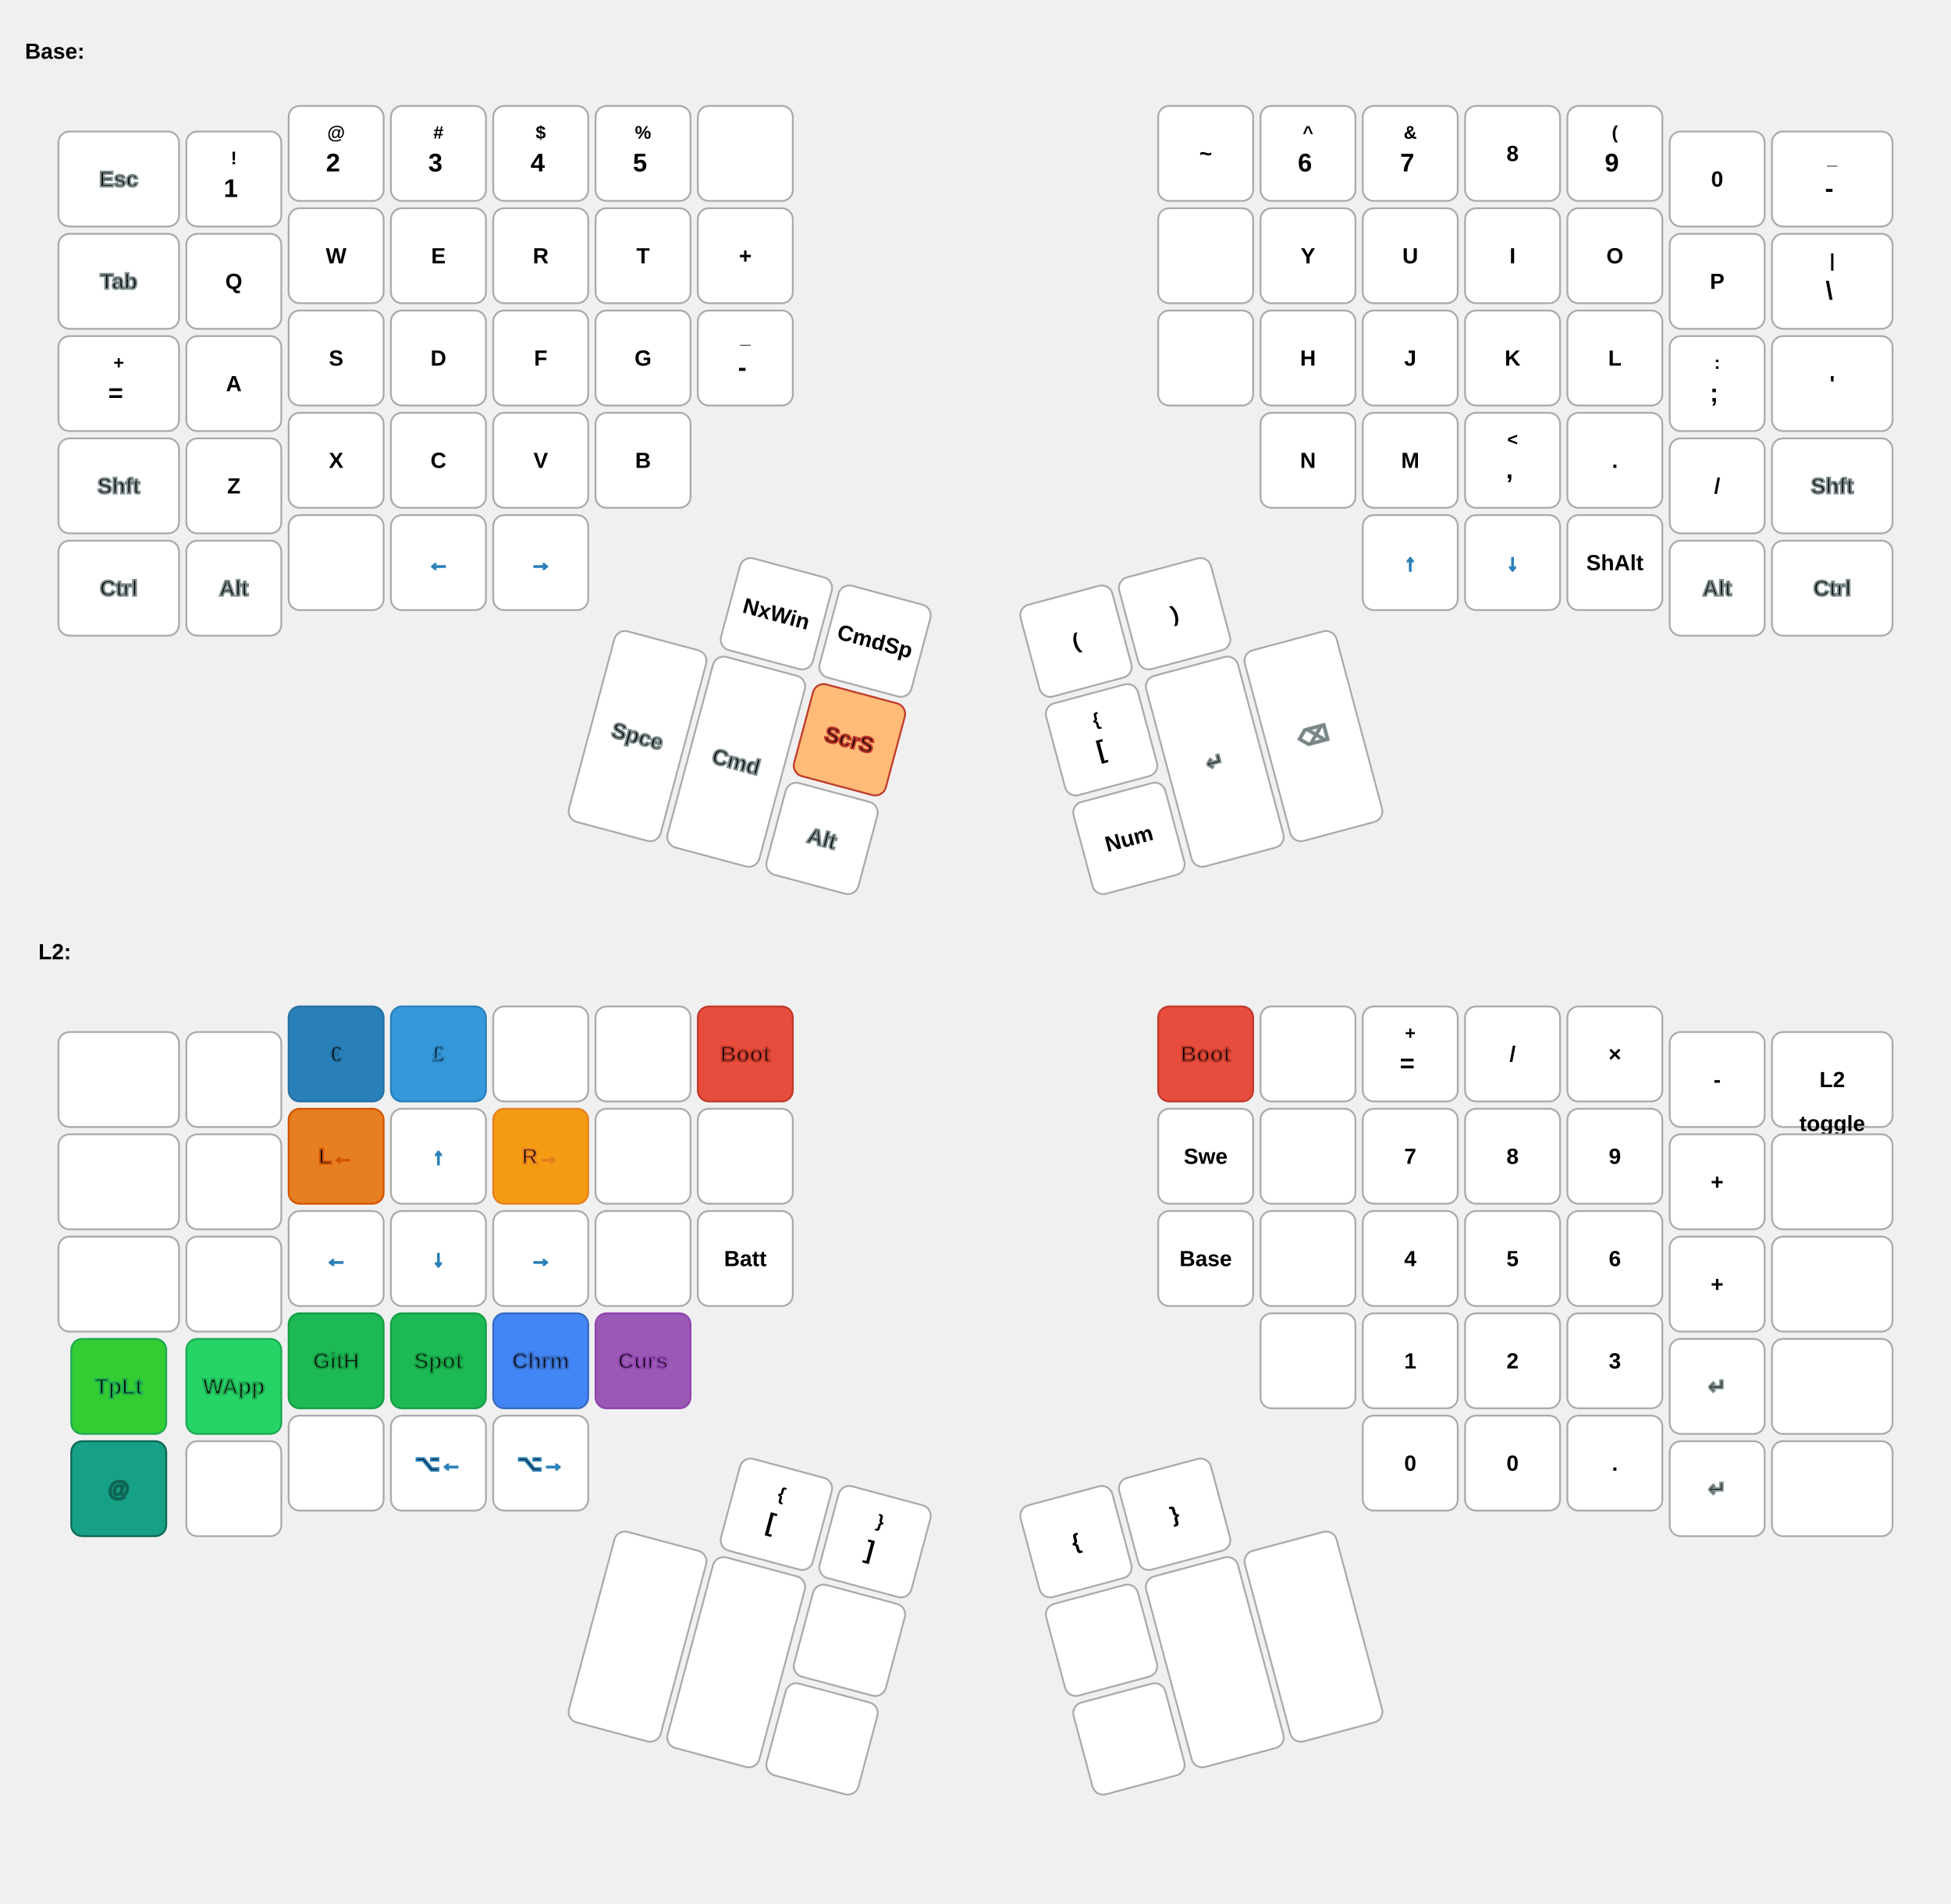
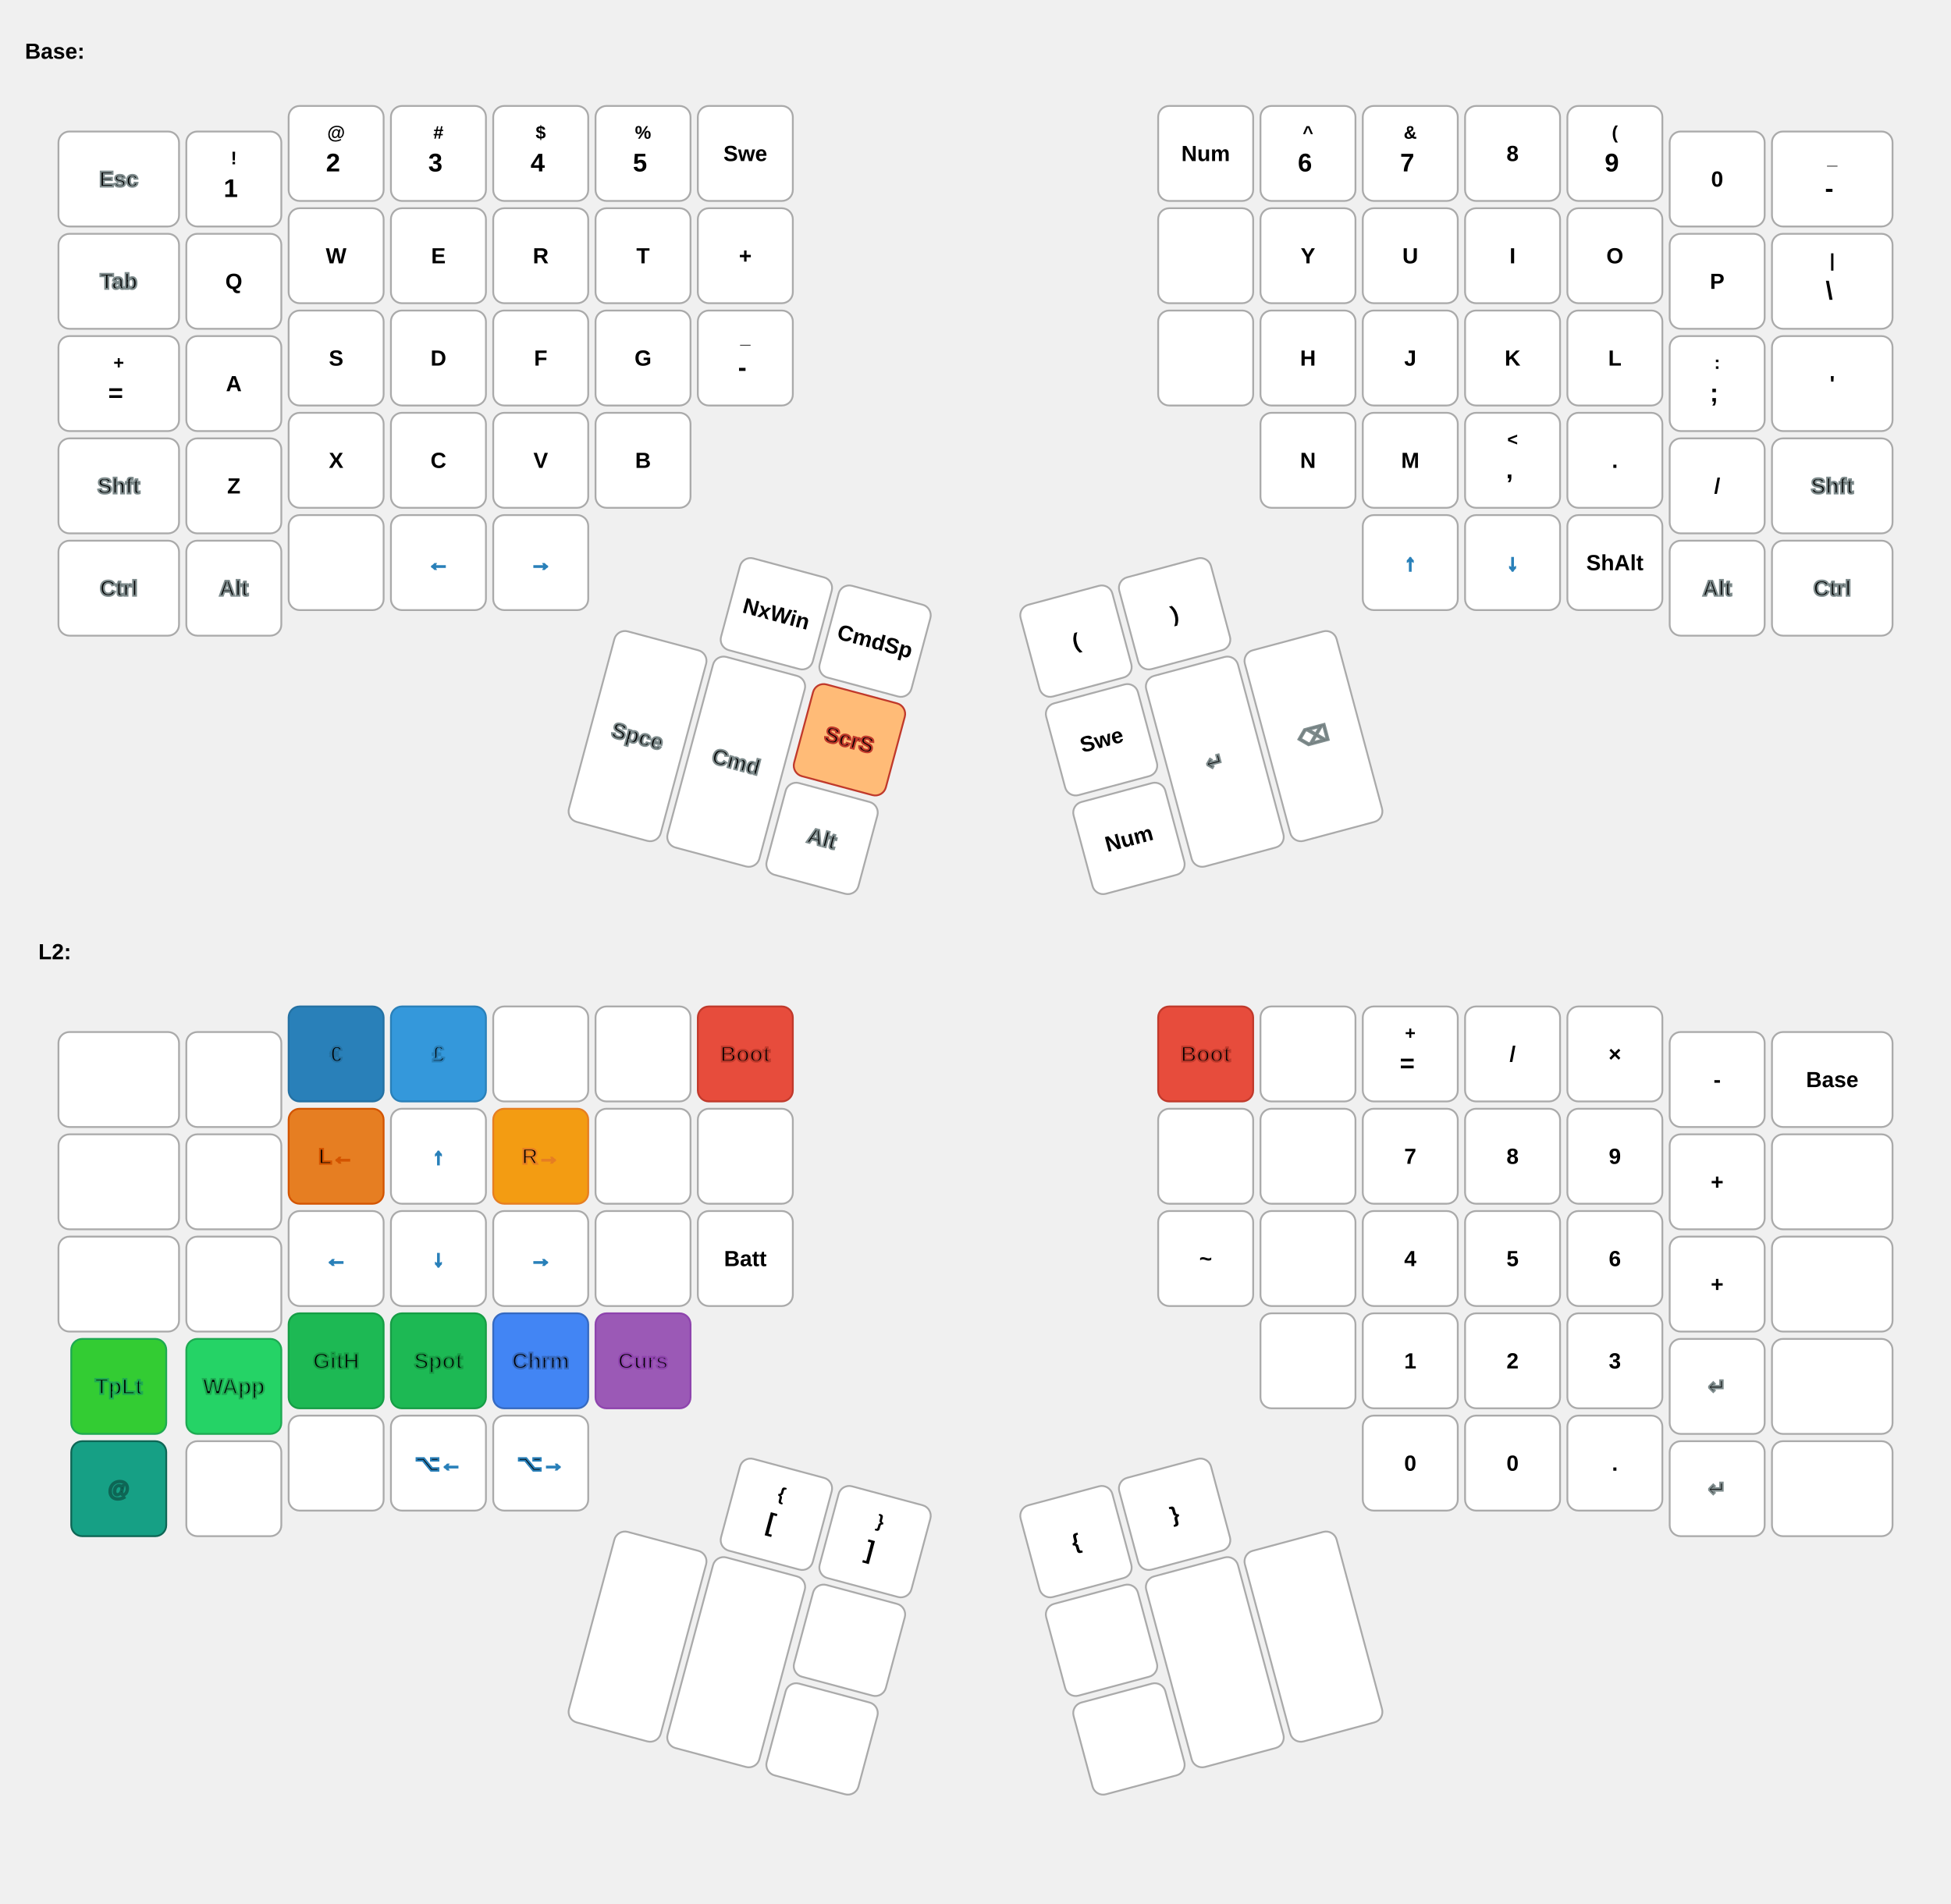
<svg xmlns="http://www.w3.org/2000/svg" width="1068" height="1042" viewBox="0 0 1068 1042" class="keymap">
  <style>/* Base key style */
.key {
  fill: #ffffff;
  stroke: #aaaaaa;
  stroke-width: 1;
}

/* Layer title styling */
.layer-label {
  font-weight: bold;
  font-size: 18px;
  fill: #333333;
  font-family: 'Arial', sans-serif;
}

/* Text styling */
text {
  font-family: 'Arial', sans-serif;
  fill: #000000;
  text-anchor: middle;
  dominant-baseline: central;
  font-weight: 700;
  stroke: none;
} 
/* App shortcuts */
.WhatsApp-key {
  fill: #25D366 !important;
  stroke: #1EA952 !important;
}

.WhatsApp-key rect, rect.WhatsApp-key {
  fill: #25D366 !important;
  stroke: #1EA952 !important;
}

.Spotify-key {
  fill: #1DB954 !important;
  stroke: #169D45 !important;
}

.Spotify-key rect, rect.Spotify-key {
  fill: #1DB954 !important;
  stroke: #169D45 !important;
}

.Chrome-key {
  fill: #4285F4 !important;
  stroke: #366AC1 !important;
}

.Chrome-key rect, rect.Chrome-key {
  fill: #4285F4 !important;
  stroke: #366AC1 !important;
}

.Cursor-key {
  fill: #9B59B6 !important;
  stroke: #8E44AD !important;
}

.Cursor-key rect, rect.Cursor-key {
  fill: #9B59B6 !important;
  stroke: #8E44AD !important;
}

.GitHub-key {
  fill: #1DB954 !important;
  stroke: #169D45 !important;
}

.GitHub-key rect, rect.GitHub-key {
  fill: #1DB954 !important;
  stroke: #169D45 !important;
}

.topLeft-key {
  fill: #33cc33 !important;
  stroke: #1EA952 !important;
}

.topLeft-key rect, rect.topLeft-key {
  fill: #33cc33 !important;
  stroke: #1EA952 !important;
}

.LeftScr-key {
  fill: #E67E22 !important;
  stroke: #D35400 !important;
}

.LeftScr-key rect, rect.LeftScr-key {
  fill: #E67E22 !important;
  stroke: #D35400 !important;
}

.RightScr-key {
  fill: #F39C12 !important;
  stroke: #E67E22 !important;
}

.RightScr-key rect, rect.RightScr-key {
  fill: #F39C12 !important;
  stroke: #E67E22 !important;
}

/* Currency symbols */
.euro-key {
  fill: #2980B9 !important;
  stroke: #2471A3 !important;
}

.euro-key rect, rect.euro-key {
  fill: #2980B9 !important;
  stroke: #2471A3 !important;
}

.pound-key {
  fill: #3498DB !important;
  stroke: #2980B9 !important;
}

.pound-key rect, rect.pound-key {
  fill: #3498DB !important;
  stroke: #2980B9 !important;
}

/* System keys */
.BOOT-key {
  fill: #E74C3C !important;
  stroke: #C0392B !important;
}

.BOOT-key rect, rect.BOOT-key {
  fill: #E74C3C !important;
  stroke: #C0392B !important;
}

.Fn1-key {
  fill: #9B59B6 !important;
  stroke: #8E44AD !important;
}

.Fn1-key rect, rect.Fn1-key {
  fill: #9B59B6 !important;
  stroke: #8E44AD !important;
}

.Fn2-key {
  fill: #8E44AD !important;
  stroke: #7D3C98 !important;
}

.Fn2-key rect, rect.Fn2-key {
  fill: #8E44AD !important;
  stroke: #7D3C98 !important;
}

/* Special characters */
.Email-key {
  fill: #16A085 !important;
  stroke: #0E6655 !important;
}

.Email-key rect, rect.Email-key {
  fill: #16A085 !important;
  stroke: #0E6655 !important;
}

.o-umlaut-key {
  fill: #27AE60 !important;
  stroke: #229954 !important;
}

.o-umlaut-key rect, rect.o-umlaut-key {
  fill: #27AE60 !important;
  stroke: #229954 !important;
}

.a-ring-key {
  fill: #2ECC71 !important;
  stroke: #27AE60 !important;
}

.a-ring-key rect, rect.a-ring-key {
  fill: #2ECC71 !important;
  stroke: #27AE60 !important;
}

/* Navigation keys */
.arrow-key {
  fill: #3498DB !important;
  stroke: #2980B9 !important;
}

.arrow-key rect, rect.arrow-key {
  fill: #3498DB !important;
  stroke: #2980B9 !important;
}

/* Screenshot */
.Screenshot-key {
  fill: #ffbb77 !important;
  stroke: #C0392B !important;
}

.Screenshot-key rect, rect.Screenshot-key {
  fill: #ffbb77 !important;
  stroke: #C0392B !important;
}

/* Modifiers */
.mod-key {
  fill: #95A5A6 !important;
  stroke: #7F8C8D !important;
}

.mod-key rect, rect.mod-key {
  fill: #95A5A6 !important;
  stroke: #7F8C8D !important;
}

/* Font adjustments to make text more solid */
text, tspan {
  font-family: 'Arial', sans-serif !important;
  font-weight: 700 !important;
  fill: #000000 !important;
  stroke: none !important;
  text-rendering: geometricPrecision !important;
}

/* Ensure all key text is black and bold */
.key text, .key tspan {
  fill: #000000 !important;
  font-weight: 700 !important;
}

/* Make text on colored keys more readable */
.WhatsApp-key text, .WhatsApp-key tspan,
.Spotify-key text, .Spotify-key tspan,
.Chrome-key text, .Chrome-key tspan,
.Cursor-key text, .Cursor-key tspan,
.GitHub-key text, .GitHub-key tspan,
.topLeft-key text, .topLeft-key tspan,
.LeftScr-key text, .LeftScr-key tspan,
.RightScr-key text, .RightScr-key tspan,
.euro-key text, .euro-key tspan,
.pound-key text, .pound-key tspan,
.BOOT-key text, .BOOT-key tspan,
.Fn1-key text, .Fn1-key tspan,
.Fn2-key text, .Fn2-key tspan,
.Email-key text, .Email-key tspan,
.o-umlaut-key text, .o-umlaut-key tspan,
.a-ring-key text, .a-ring-key tspan,
.arrow-key text, .arrow-key tspan,
.Screenshot-key text, .Screenshot-key tspan,
.mod-key text, .mod-key tspan {
  fill: #000000 !important;
  font-weight: 700 !important;
}

/* Shifted symbols styling */
.shifted {
  fill: #555555 !important;
  font-weight: 700 !important;
  font-size: 10px !important;
}

/* Position the shifted symbols above the main key label */
.key text.shifted {
  dominant-baseline: hanging !important;
}

/* Add CSS for dual-labeled keys */
.dual-label {
  position: relative;
  display: block;
}

.primary-label {
  font-size: 14px;
  font-weight: 700;
  text-anchor: middle;
  dominant-baseline: central;
  fill: #000000;
}

.shifted-label {
  font-size: 10px;
  font-weight: 700;
  text-anchor: middle;
  dominant-baseline: hanging;
  fill: #444444;
} </style>
  <g transform="translate(30, 0)" class="layer-Base">
    <text x="0" y="28" class="label" id="Base">Base:</text>
    <g transform="translate(0, 56)">
      <g transform="translate(35, 42)" class="key keypos-0">
        <rect rx="6" ry="6" x="-33" y="-26" width="66" height="52" class="key" />
        <text x="0" y="0" class="key tap">
          <tspan class="mod-key">Esc</tspan>
        </text>
      </g>
      <g transform="translate(98, 42)" class="key keypos-1">
        <rect rx="6" ry="6" x="-26" y="-26" width="52" height="52" class="key" />
        <text x="0" y="0" class="key tap">
          <tspan class="primary-label" y="5">1</tspan>
          <tspan class="shifted-label" x="0" y="-15">!</tspan>
        </text>
      </g>
      <g transform="translate(154, 28)" class="key keypos-2">
        <rect rx="6" ry="6" x="-26" y="-26" width="52" height="52" class="key" />
        <text x="0" y="0" class="key tap">
          <tspan class="primary-label" y="5">2</tspan>
          <tspan class="shifted-label" x="0" y="-15">@</tspan>
        </text>
      </g>
      <g transform="translate(210, 28)" class="key keypos-3">
        <rect rx="6" ry="6" x="-26" y="-26" width="52" height="52" class="key" />
        <text x="0" y="0" class="key tap">
          <tspan class="primary-label" y="5">3</tspan>
          <tspan class="shifted-label" x="0" y="-15">#</tspan>
        </text>
      </g>
      <g transform="translate(266, 28)" class="key keypos-4">
        <rect rx="6" ry="6" x="-26" y="-26" width="52" height="52" class="key" />
        <text x="0" y="0" class="key tap">
          <tspan class="primary-label" y="5">4</tspan>
          <tspan class="shifted-label" x="0" y="-15">$</tspan>
        </text>
      </g>
      <g transform="translate(322, 28)" class="key keypos-5">
        <rect rx="6" ry="6" x="-26" y="-26" width="52" height="52" class="key" />
        <text x="0" y="0" class="key tap">
          <tspan class="primary-label" y="5">5</tspan>
          <tspan class="shifted-label" x="0" y="-15">%</tspan>
        </text>
      </g>
      <g transform="translate(378, 28)" class="key keypos-6">
        <rect rx="6" ry="6" x="-26" y="-26" width="52" height="52" class="key" />
+         <text x="0" y="0" class="key tap">Swe</text>
      </g>
      <g transform="translate(630, 28)" class="key keypos-7">
        <rect rx="6" ry="6" x="-26" y="-26" width="52" height="52" class="key" />
-         <text x="0" y="0" class="key tap">~</text>
+         <text x="0" y="0" class="key tap">Num</text>
      </g>
      <g transform="translate(686, 28)" class="key keypos-8">
        <rect rx="6" ry="6" x="-26" y="-26" width="52" height="52" class="key" />
        <text x="0" y="0" class="key tap">
          <tspan class="primary-label" y="5">6</tspan>
          <tspan class="shifted-label" x="0" y="-15">^</tspan>
        </text>
      </g>
      <g transform="translate(742, 28)" class="key keypos-9">
        <rect rx="6" ry="6" x="-26" y="-26" width="52" height="52" class="key" />
        <text x="0" y="0" class="key tap">
          <tspan class="primary-label" y="5">7</tspan>
          <tspan class="shifted-label" x="0" y="-15">&amp;</tspan>
        </text>
      </g>
      <g transform="translate(798, 28)" class="key keypos-10">
        <rect rx="6" ry="6" x="-26" y="-26" width="52" height="52" class="key" />
        <text x="0" y="0" class="key tap">8</text>
      </g>
      <g transform="translate(854, 28)" class="key keypos-11">
        <rect rx="6" ry="6" x="-26" y="-26" width="52" height="52" class="key" />
        <text x="0" y="0" class="key tap">
          <tspan class="primary-label" y="5">9</tspan>
          <tspan class="shifted-label" x="0" y="-15">(</tspan>
        </text>
      </g>
      <g transform="translate(910, 42)" class="key keypos-12">
        <rect rx="6" ry="6" x="-26" y="-26" width="52" height="52" class="key" />
        <text x="0" y="0" class="key tap">0</text>
      </g>
      <g transform="translate(973, 42)" class="key keypos-13">
        <rect rx="6" ry="6" x="-33" y="-26" width="66" height="52" class="key" />
        <text x="0" y="0" class="key tap">
          <tspan class="primary-label" y="5">-</tspan>
          <tspan class="shifted-label" x="0" y="-15">_</tspan>
        </text>
      </g>
      <g transform="translate(35, 98)" class="key keypos-14">
        <rect rx="6" ry="6" x="-33" y="-26" width="66" height="52" class="key" />
        <text x="0" y="0" class="key tap">
          <tspan class="mod-key">Tab</tspan>
        </text>
      </g>
      <g transform="translate(98, 98)" class="key keypos-15">
        <rect rx="6" ry="6" x="-26" y="-26" width="52" height="52" class="key" />
        <text x="0" y="0" class="key tap">Q</text>
      </g>
      <g transform="translate(154, 84)" class="key keypos-16">
        <rect rx="6" ry="6" x="-26" y="-26" width="52" height="52" class="key" />
        <text x="0" y="0" class="key tap">W</text>
      </g>
      <g transform="translate(210, 84)" class="key keypos-17">
        <rect rx="6" ry="6" x="-26" y="-26" width="52" height="52" class="key" />
        <text x="0" y="0" class="key tap">E</text>
      </g>
      <g transform="translate(266, 84)" class="key keypos-18">
        <rect rx="6" ry="6" x="-26" y="-26" width="52" height="52" class="key" />
        <text x="0" y="0" class="key tap">R</text>
      </g>
      <g transform="translate(322, 84)" class="key keypos-19">
        <rect rx="6" ry="6" x="-26" y="-26" width="52" height="52" class="key" />
        <text x="0" y="0" class="key tap">T</text>
      </g>
      <g transform="translate(378, 84)" class="key keypos-20">
        <rect rx="6" ry="6" x="-26" y="-26" width="52" height="52" class="key" />
        <text x="0" y="0" class="key tap">+</text>
      </g>
      <g transform="translate(630, 84)" class="key keypos-21">
        <rect rx="6" ry="6" x="-26" y="-26" width="52" height="52" class="key" />
      </g>
      <g transform="translate(686, 84)" class="key keypos-22">
        <rect rx="6" ry="6" x="-26" y="-26" width="52" height="52" class="key" />
        <text x="0" y="0" class="key tap">Y</text>
      </g>
      <g transform="translate(742, 84)" class="key keypos-23">
        <rect rx="6" ry="6" x="-26" y="-26" width="52" height="52" class="key" />
        <text x="0" y="0" class="key tap">U</text>
      </g>
      <g transform="translate(798, 84)" class="key keypos-24">
        <rect rx="6" ry="6" x="-26" y="-26" width="52" height="52" class="key" />
        <text x="0" y="0" class="key tap">I</text>
      </g>
      <g transform="translate(854, 84)" class="key keypos-25">
        <rect rx="6" ry="6" x="-26" y="-26" width="52" height="52" class="key" />
        <text x="0" y="0" class="key tap">O</text>
      </g>
      <g transform="translate(910, 98)" class="key keypos-26">
        <rect rx="6" ry="6" x="-26" y="-26" width="52" height="52" class="key" />
        <text x="0" y="0" class="key tap">P</text>
      </g>
      <g transform="translate(973, 98)" class="key keypos-27">
        <rect rx="6" ry="6" x="-33" y="-26" width="66" height="52" class="key" />
        <text x="0" y="0" class="key tap">
          <tspan class="primary-label" y="5">\</tspan>
          <tspan class="shifted-label" x="0" y="-15">|</tspan>
        </text>
      </g>
      <g transform="translate(35, 154)" class="key keypos-28">
        <rect rx="6" ry="6" x="-33" y="-26" width="66" height="52" class="key" />
        <text x="0" y="0" class="key tap">
          <tspan class="primary-label" y="5">=</tspan>
          <tspan class="shifted-label" x="0" y="-15">+</tspan>
        </text>
      </g>
      <g transform="translate(98, 154)" class="key keypos-29">
        <rect rx="6" ry="6" x="-26" y="-26" width="52" height="52" class="key" />
        <text x="0" y="0" class="key tap">A</text>
      </g>
      <g transform="translate(154, 140)" class="key keypos-30">
        <rect rx="6" ry="6" x="-26" y="-26" width="52" height="52" class="key" />
        <text x="0" y="0" class="key tap">S</text>
      </g>
      <g transform="translate(210, 140)" class="key keypos-31">
        <rect rx="6" ry="6" x="-26" y="-26" width="52" height="52" class="key" />
        <text x="0" y="0" class="key tap">D</text>
      </g>
      <g transform="translate(266, 140)" class="key keypos-32">
        <rect rx="6" ry="6" x="-26" y="-26" width="52" height="52" class="key" />
        <text x="0" y="0" class="key tap">F</text>
      </g>
      <g transform="translate(322, 140)" class="key keypos-33">
        <rect rx="6" ry="6" x="-26" y="-26" width="52" height="52" class="key" />
        <text x="0" y="0" class="key tap">G</text>
      </g>
      <g transform="translate(378, 140)" class="key keypos-34">
        <rect rx="6" ry="6" x="-26" y="-26" width="52" height="52" class="key" />
        <text x="0" y="0" class="key tap">
          <tspan class="primary-label" y="5">-</tspan>
          <tspan class="shifted-label" x="0" y="-15">_</tspan>
        </text>
      </g>
      <g transform="translate(395, 280) rotate(15.0)" class="key keypos-35">
        <rect rx="6" ry="6" x="-26" y="-26" width="52" height="52" class="key" />
        <text x="0" y="0" class="key tap">NxWin</text>
      </g>
      <g transform="translate(449, 295) rotate(15.0)" class="key keypos-36">
        <rect rx="6" ry="6" x="-26" y="-26" width="52" height="52" class="key" />
        <text x="0" y="0" class="key tap">CmdSp</text>
      </g>
      <g transform="translate(559, 295) rotate(-15.0)" class="key keypos-37">
        <rect rx="6" ry="6" x="-26" y="-26" width="52" height="52" class="key" />
        <text x="0" y="0" class="key tap">(</text>
      </g>
      <g transform="translate(613, 280) rotate(-15.0)" class="key keypos-38">
        <rect rx="6" ry="6" x="-26" y="-26" width="52" height="52" class="key" />
        <text x="0" y="0" class="key tap">)</text>
      </g>
      <g transform="translate(630, 140)" class="key keypos-39">
        <rect rx="6" ry="6" x="-26" y="-26" width="52" height="52" class="key" />
      </g>
      <g transform="translate(686, 140)" class="key keypos-40">
        <rect rx="6" ry="6" x="-26" y="-26" width="52" height="52" class="key" />
        <text x="0" y="0" class="key tap">H</text>
      </g>
      <g transform="translate(742, 140)" class="key keypos-41">
        <rect rx="6" ry="6" x="-26" y="-26" width="52" height="52" class="key" />
        <text x="0" y="0" class="key tap">J</text>
      </g>
      <g transform="translate(798, 140)" class="key keypos-42">
        <rect rx="6" ry="6" x="-26" y="-26" width="52" height="52" class="key" />
        <text x="0" y="0" class="key tap">K</text>
      </g>
      <g transform="translate(854, 140)" class="key keypos-43">
        <rect rx="6" ry="6" x="-26" y="-26" width="52" height="52" class="key" />
        <text x="0" y="0" class="key tap">L</text>
      </g>
      <g transform="translate(910, 154)" class="key keypos-44">
        <rect rx="6" ry="6" x="-26" y="-26" width="52" height="52" class="key" />
        <text x="0" y="0" class="key tap">
          <tspan class="primary-label" y="5">;</tspan>
          <tspan class="shifted-label" x="0" y="-15">:</tspan>
        </text>
      </g>
      <g transform="translate(973, 154)" class="key keypos-45">
        <rect rx="6" ry="6" x="-33" y="-26" width="66" height="52" class="key" />
        <text x="0" y="0" class="key tap">'</text>
      </g>
      <g transform="translate(35, 210)" class="key keypos-46">
        <rect rx="6" ry="6" x="-33" y="-26" width="66" height="52" class="key" />
        <text x="0" y="0" class="key tap">
          <tspan class="mod-key">Shft</tspan>
        </text>
      </g>
      <g transform="translate(98, 210)" class="key keypos-47">
        <rect rx="6" ry="6" x="-26" y="-26" width="52" height="52" class="key" />
        <text x="0" y="0" class="key tap">Z</text>
      </g>
      <g transform="translate(154, 196)" class="key keypos-48">
        <rect rx="6" ry="6" x="-26" y="-26" width="52" height="52" class="key" />
        <text x="0" y="0" class="key tap">X</text>
      </g>
      <g transform="translate(210, 196)" class="key keypos-49">
        <rect rx="6" ry="6" x="-26" y="-26" width="52" height="52" class="key" />
        <text x="0" y="0" class="key tap">C</text>
      </g>
      <g transform="translate(266, 196)" class="key keypos-50">
        <rect rx="6" ry="6" x="-26" y="-26" width="52" height="52" class="key" />
        <text x="0" y="0" class="key tap">V</text>
      </g>
      <g transform="translate(322, 196)" class="key keypos-51">
        <rect rx="6" ry="6" x="-26" y="-26" width="52" height="52" class="key" />
        <text x="0" y="0" class="key tap">B</text>
      </g>
      <g transform="translate(435, 349) rotate(15.0)" class="key keypos-52">
        <rect class="Screenshot-key" x="-26" y="-26" width="52" height="52" rx="6" ry="6" />
        <text x="0" y="0" class="key tap">
          <tspan class="Screenshot-key">ScrS</tspan>
        </text>
      </g>
      <g transform="translate(573, 349) rotate(-15.0)" class="key keypos-53">
        <rect rx="6" ry="6" x="-26" y="-26" width="52" height="52" class="key" />
-         <text x="0" y="0" class="key tap">
-           <tspan class="primary-label" y="5">[</tspan>
-           <tspan class="shifted-label" x="0" y="-15">{</tspan>
-         </text>
+         <text x="0" y="0" class="key tap">Swe</text>
      </g>
      <g transform="translate(686, 196)" class="key keypos-54">
        <rect rx="6" ry="6" x="-26" y="-26" width="52" height="52" class="key" />
        <text x="0" y="0" class="key tap">N</text>
      </g>
      <g transform="translate(742, 196)" class="key keypos-55">
        <rect rx="6" ry="6" x="-26" y="-26" width="52" height="52" class="key" />
        <text x="0" y="0" class="key tap">M</text>
      </g>
      <g transform="translate(798, 196)" class="key keypos-56">
        <rect rx="6" ry="6" x="-26" y="-26" width="52" height="52" class="key" />
        <text x="0" y="0" class="key tap">
          <tspan class="primary-label" y="5">,</tspan>
          <tspan class="shifted-label" x="0" y="-15">&lt;</tspan>
        </text>
      </g>
      <g transform="translate(854, 196)" class="key keypos-57">
        <rect rx="6" ry="6" x="-26" y="-26" width="52" height="52" class="key" />
        <text x="0" y="0" class="key tap">.</text>
      </g>
      <g transform="translate(910, 210)" class="key keypos-58">
        <rect rx="6" ry="6" x="-26" y="-26" width="52" height="52" class="key" />
        <text x="0" y="0" class="key tap">/</text>
      </g>
      <g transform="translate(973, 210)" class="key keypos-59">
        <rect rx="6" ry="6" x="-33" y="-26" width="66" height="52" class="key" />
        <text x="0" y="0" class="key tap">
          <tspan class="mod-key">Shft</tspan>
        </text>
      </g>
      <g transform="translate(35, 266)" class="key keypos-60">
        <rect rx="6" ry="6" x="-33" y="-26" width="66" height="52" class="key" />
        <text x="0" y="0" class="key tap">
          <tspan class="mod-key">Ctrl</tspan>
        </text>
      </g>
      <g transform="translate(98, 266)" class="key keypos-61">
        <rect rx="6" ry="6" x="-26" y="-26" width="52" height="52" class="key" />
        <text x="0" y="0" class="key tap">
          <tspan class="mod-key">Alt</tspan>
        </text>
      </g>
      <g transform="translate(154, 252)" class="key keypos-62">
        <rect rx="6" ry="6" x="-26" y="-26" width="52" height="52" class="key" />
      </g>
      <g transform="translate(210, 252)" class="key keypos-63">
        <rect rx="6" ry="6" x="-26" y="-26" width="52" height="52" class="key" />
        <text x="0" y="0" class="key tap">
          <tspan class="arrow-key">←</tspan>
        </text>
      </g>
      <g transform="translate(266, 252)" class="key keypos-64">
        <rect rx="6" ry="6" x="-26" y="-26" width="52" height="52" class="key" />
        <text x="0" y="0" class="key tap">
          <tspan class="arrow-key">→</tspan>
        </text>
      </g>
      <g transform="translate(319, 347) rotate(15.0)" class="key keypos-65">
        <rect rx="6" ry="6" x="-26" y="-54" width="52" height="108" class="key" />
        <text x="0" y="0" class="key tap">
          <tspan class="mod-key">Spce</tspan>
        </text>
      </g>
      <g transform="translate(373, 361) rotate(15.0)" class="key keypos-66">
        <rect rx="6" ry="6" x="-26" y="-54" width="52" height="108" class="key" />
        <text x="0" y="0" class="key tap">
          <tspan class="mod-key">Cmd</tspan>
        </text>
      </g>
      <g transform="translate(420, 403) rotate(15.0)" class="key keypos-67">
        <rect rx="6" ry="6" x="-26" y="-26" width="52" height="52" class="key" />
        <text x="0" y="0" class="key tap">
          <tspan class="mod-key">Alt</tspan>
        </text>
      </g>
      <g transform="translate(588, 403) rotate(-15.0)" class="key keypos-68">
        <rect rx="6" ry="6" x="-26" y="-26" width="52" height="52" class="key" />
        <text x="0" y="0" class="key tap">Num</text>
      </g>
      <g transform="translate(635, 361) rotate(-15.0)" class="key keypos-69">
        <rect rx="6" ry="6" x="-26" y="-54" width="52" height="108" class="key" />
        <text x="0" y="0" class="key tap">
          <tspan class="mod-key">↵</tspan>
        </text>
      </g>
      <g transform="translate(689, 347) rotate(-15.0)" class="key keypos-70">
        <rect rx="6" ry="6" x="-26" y="-54" width="52" height="108" class="key" />
        <text x="0" y="0" class="key tap">
          <tspan class="mod-key">⌫</tspan>
        </text>
      </g>
      <g transform="translate(742, 252)" class="key keypos-71">
        <rect rx="6" ry="6" x="-26" y="-26" width="52" height="52" class="key" />
        <text x="0" y="0" class="key tap">
          <tspan class="arrow-key">↑</tspan>
        </text>
      </g>
      <g transform="translate(798, 252)" class="key keypos-72">
        <rect rx="6" ry="6" x="-26" y="-26" width="52" height="52" class="key" />
        <text x="0" y="0" class="key tap">
          <tspan class="arrow-key">↓</tspan>
        </text>
      </g>
      <g transform="translate(854, 252)" class="key keypos-73">
        <rect rx="6" ry="6" x="-26" y="-26" width="52" height="52" class="key" />
        <text x="0" y="0" class="key tap">ShAlt</text>
      </g>
      <g transform="translate(910, 266)" class="key keypos-74">
        <rect rx="6" ry="6" x="-26" y="-26" width="52" height="52" class="key" />
        <text x="0" y="0" class="key tap">
          <tspan class="mod-key">Alt</tspan>
        </text>
      </g>
      <g transform="translate(973, 266)" class="key keypos-75">
        <rect rx="6" ry="6" x="-33" y="-26" width="66" height="52" class="key" />
        <text x="0" y="0" class="key tap">
          <tspan class="mod-key">Ctrl</tspan>
        </text>
      </g>
    </g>
  </g>
  <g transform="translate(30, 493)" class="layer-L2">
    <text x="0" y="28" class="label" id="L2">L2:</text>
    <g transform="translate(0, 56)">
      <g transform="translate(35, 42)" class="key keypos-0">
        <rect rx="6" ry="6" x="-33" y="-26" width="66" height="52" class="key" />
      </g>
      <g transform="translate(98, 42)" class="key keypos-1">
        <rect rx="6" ry="6" x="-26" y="-26" width="52" height="52" class="key" />
      </g>
      <g transform="translate(154, 28)" class="key keypos-2">
        <rect class="euro-key" x="-26" y="-26" width="52" height="52" rx="6" ry="6" />
        <text x="0" y="0" class="key tap">
          <tspan class="euro-key">€</tspan>
        </text>
      </g>
      <g transform="translate(210, 28)" class="key keypos-3">
        <rect class="pound-key" x="-26" y="-26" width="52" height="52" rx="6" ry="6" />
        <text x="0" y="0" class="key tap">
          <tspan class="pound-key">£</tspan>
        </text>
      </g>
      <g transform="translate(266, 28)" class="key keypos-4">
        <rect rx="6" ry="6" x="-26" y="-26" width="52" height="52" class="key" />
      </g>
      <g transform="translate(322, 28)" class="key keypos-5">
        <rect rx="6" ry="6" x="-26" y="-26" width="52" height="52" class="key" />
      </g>
      <g transform="translate(378, 28)" class="key keypos-6">
        <rect class="BOOT-key" x="-26" y="-26" width="52" height="52" rx="6" ry="6" />
        <text x="0" y="0" class="key tap">
          <tspan class="BOOT-key">Boot</tspan>
        </text>
      </g>
      <g transform="translate(630, 28)" class="key keypos-7">
        <rect class="BOOT-key" x="-26" y="-26" width="52" height="52" rx="6" ry="6" />
        <text x="0" y="0" class="key tap">
          <tspan class="BOOT-key">Boot</tspan>
        </text>
      </g>
      <g transform="translate(686, 28)" class="key keypos-8">
        <rect rx="6" ry="6" x="-26" y="-26" width="52" height="52" class="key" />
      </g>
      <g transform="translate(742, 28)" class="key keypos-9">
        <rect rx="6" ry="6" x="-26" y="-26" width="52" height="52" class="key" />
        <text x="0" y="0" class="key tap">
          <tspan class="primary-label" y="5">=</tspan>
          <tspan class="shifted-label" x="0" y="-15">+</tspan>
        </text>
      </g>
      <g transform="translate(798, 28)" class="key keypos-10">
        <rect rx="6" ry="6" x="-26" y="-26" width="52" height="52" class="key" />
        <text x="0" y="0" class="key tap">/</text>
      </g>
      <g transform="translate(854, 28)" class="key keypos-11">
        <rect rx="6" ry="6" x="-26" y="-26" width="52" height="52" class="key" />
        <text x="0" y="0" class="key tap">×</text>
      </g>
      <g transform="translate(910, 42)" class="key keypos-12">
        <rect rx="6" ry="6" x="-26" y="-26" width="52" height="52" class="key" />
        <text x="0" y="0" class="key tap">-</text>
      </g>
      <g transform="translate(973, 42)" class="key keypos-13">
        <rect rx="6" ry="6" x="-33" y="-26" width="66" height="52" class="key" />
-         <a href="#L2">
-           <text x="0" y="0" class="key tap layer-activator">L2</text>
-         </a>
-         <text x="0" y="24" class="key hold">toggle</text>
-       </g>
-       <g transform="translate(35, 98)" class="key keypos-14">
-         <rect rx="6" ry="6" x="-33" y="-26" width="66" height="52" class="key" />
-       </g>
-       <g transform="translate(98, 98)" class="key keypos-15">
-         <rect rx="6" ry="6" x="-26" y="-26" width="52" height="52" class="key" />
-       </g>
-       <g transform="translate(154, 84)" class="key keypos-16">
-         <rect class="LeftScr-key" x="-26" y="-26" width="52" height="52" rx="6" ry="6" />
-         <text x="0" y="0" class="key tap">
-           <tspan class="LeftScr-key">L←</tspan>
-         </text>
-       </g>
-       <g transform="translate(210, 84)" class="key keypos-17">
-         <rect rx="6" ry="6" x="-26" y="-26" width="52" height="52" class="key" />
-         <text x="0" y="0" class="key tap">
-           <tspan class="arrow-key">↑</tspan>
-         </text>
-       </g>
-       <g transform="translate(266, 84)" class="key keypos-18">
-         <rect class="RightScr-key" x="-26" y="-26" width="52" height="52" rx="6" ry="6" />
-         <text x="0" y="0" class="key tap">
-           <tspan class="RightScr-key">R→</tspan>
-         </text>
-       </g>
-       <g transform="translate(322, 84)" class="key keypos-19">
-         <rect rx="6" ry="6" x="-26" y="-26" width="52" height="52" class="key" />
-       </g>
-       <g transform="translate(378, 84)" class="key keypos-20">
-         <rect rx="6" ry="6" x="-26" y="-26" width="52" height="52" class="key" />
-       </g>
-       <g transform="translate(630, 84)" class="key keypos-21">
-         <rect rx="6" ry="6" x="-26" y="-26" width="52" height="52" class="key" />
-         <text x="0" y="0" class="key tap">Swe</text>
-       </g>
-       <g transform="translate(686, 84)" class="key keypos-22">
-         <rect rx="6" ry="6" x="-26" y="-26" width="52" height="52" class="key" />
-       </g>
-       <g transform="translate(742, 84)" class="key keypos-23">
-         <rect rx="6" ry="6" x="-26" y="-26" width="52" height="52" class="key" />
-         <text x="0" y="0" class="key tap">7</text>
-       </g>
-       <g transform="translate(798, 84)" class="key keypos-24">
-         <rect rx="6" ry="6" x="-26" y="-26" width="52" height="52" class="key" />
-         <text x="0" y="0" class="key tap">8</text>
-       </g>
-       <g transform="translate(854, 84)" class="key keypos-25">
-         <rect rx="6" ry="6" x="-26" y="-26" width="52" height="52" class="key" />
-         <text x="0" y="0" class="key tap">9</text>
-       </g>
-       <g transform="translate(910, 98)" class="key keypos-26">
-         <rect rx="6" ry="6" x="-26" y="-26" width="52" height="52" class="key" />
-         <text x="0" y="0" class="key tap">+</text>
-       </g>
-       <g transform="translate(973, 98)" class="key keypos-27">
-         <rect rx="6" ry="6" x="-33" y="-26" width="66" height="52" class="key" />
-       </g>
-       <g transform="translate(35, 154)" class="key keypos-28">
-         <rect rx="6" ry="6" x="-33" y="-26" width="66" height="52" class="key" />
-       </g>
-       <g transform="translate(98, 154)" class="key keypos-29">
-         <rect rx="6" ry="6" x="-26" y="-26" width="52" height="52" class="key" />
-       </g>
-       <g transform="translate(154, 140)" class="key keypos-30">
-         <rect rx="6" ry="6" x="-26" y="-26" width="52" height="52" class="key" />
-         <text x="0" y="0" class="key tap">
-           <tspan class="arrow-key">←</tspan>
-         </text>
-       </g>
-       <g transform="translate(210, 140)" class="key keypos-31">
-         <rect rx="6" ry="6" x="-26" y="-26" width="52" height="52" class="key" />
-         <text x="0" y="0" class="key tap">
-           <tspan class="arrow-key">↓</tspan>
-         </text>
-       </g>
-       <g transform="translate(266, 140)" class="key keypos-32">
-         <rect rx="6" ry="6" x="-26" y="-26" width="52" height="52" class="key" />
-         <text x="0" y="0" class="key tap">
-           <tspan class="arrow-key">→</tspan>
-         </text>
-       </g>
-       <g transform="translate(322, 140)" class="key keypos-33">
-         <rect rx="6" ry="6" x="-26" y="-26" width="52" height="52" class="key" />
-       </g>
-       <g transform="translate(378, 140)" class="key keypos-34">
-         <rect rx="6" ry="6" x="-26" y="-26" width="52" height="52" class="key" />
-         <text x="0" y="0" class="key tap">Batt</text>
-       </g>
-       <g transform="translate(395, 280) rotate(15.0)" class="key keypos-35">
-         <rect rx="6" ry="6" x="-26" y="-26" width="52" height="52" class="key" />
-         <text x="0" y="0" class="key tap">
-           <tspan class="primary-label" y="5">[</tspan>
-           <tspan class="shifted-label" x="0" y="-15">{</tspan>
-         </text>
-       </g>
-       <g transform="translate(449, 295) rotate(15.0)" class="key keypos-36">
-         <rect rx="6" ry="6" x="-26" y="-26" width="52" height="52" class="key" />
-         <text x="0" y="0" class="key tap">
-           <tspan class="primary-label" y="5">]</tspan>
-           <tspan class="shifted-label" x="0" y="-15">}</tspan>
-         </text>
-       </g>
-       <g transform="translate(559, 295) rotate(-15.0)" class="key keypos-37">
-         <rect rx="6" ry="6" x="-26" y="-26" width="52" height="52" class="key" />
-         <text x="0" y="0" class="key tap">{</text>
-       </g>
-       <g transform="translate(613, 280) rotate(-15.0)" class="key keypos-38">
-         <rect rx="6" ry="6" x="-26" y="-26" width="52" height="52" class="key" />
-         <text x="0" y="0" class="key tap">}</text>
-       </g>
-       <g transform="translate(630, 140)" class="key keypos-39">
-         <rect rx="6" ry="6" x="-26" y="-26" width="52" height="52" class="key" />
        <a href="#Base">
          <text x="0" y="0" class="key tap layer-activator">Base</text>
        </a>
      </g>
+       <g transform="translate(35, 98)" class="key keypos-14">
+         <rect rx="6" ry="6" x="-33" y="-26" width="66" height="52" class="key" />
+       </g>
+       <g transform="translate(98, 98)" class="key keypos-15">
+         <rect rx="6" ry="6" x="-26" y="-26" width="52" height="52" class="key" />
+       </g>
+       <g transform="translate(154, 84)" class="key keypos-16">
+         <rect class="LeftScr-key" x="-26" y="-26" width="52" height="52" rx="6" ry="6" />
+         <text x="0" y="0" class="key tap">
+           <tspan class="LeftScr-key">L←</tspan>
+         </text>
+       </g>
+       <g transform="translate(210, 84)" class="key keypos-17">
+         <rect rx="6" ry="6" x="-26" y="-26" width="52" height="52" class="key" />
+         <text x="0" y="0" class="key tap">
+           <tspan class="arrow-key">↑</tspan>
+         </text>
+       </g>
+       <g transform="translate(266, 84)" class="key keypos-18">
+         <rect class="RightScr-key" x="-26" y="-26" width="52" height="52" rx="6" ry="6" />
+         <text x="0" y="0" class="key tap">
+           <tspan class="RightScr-key">R→</tspan>
+         </text>
+       </g>
+       <g transform="translate(322, 84)" class="key keypos-19">
+         <rect rx="6" ry="6" x="-26" y="-26" width="52" height="52" class="key" />
+       </g>
+       <g transform="translate(378, 84)" class="key keypos-20">
+         <rect rx="6" ry="6" x="-26" y="-26" width="52" height="52" class="key" />
+       </g>
+       <g transform="translate(630, 84)" class="key keypos-21">
+         <rect rx="6" ry="6" x="-26" y="-26" width="52" height="52" class="key" />
+       </g>
+       <g transform="translate(686, 84)" class="key keypos-22">
+         <rect rx="6" ry="6" x="-26" y="-26" width="52" height="52" class="key" />
+       </g>
+       <g transform="translate(742, 84)" class="key keypos-23">
+         <rect rx="6" ry="6" x="-26" y="-26" width="52" height="52" class="key" />
+         <text x="0" y="0" class="key tap">7</text>
+       </g>
+       <g transform="translate(798, 84)" class="key keypos-24">
+         <rect rx="6" ry="6" x="-26" y="-26" width="52" height="52" class="key" />
+         <text x="0" y="0" class="key tap">8</text>
+       </g>
+       <g transform="translate(854, 84)" class="key keypos-25">
+         <rect rx="6" ry="6" x="-26" y="-26" width="52" height="52" class="key" />
+         <text x="0" y="0" class="key tap">9</text>
+       </g>
+       <g transform="translate(910, 98)" class="key keypos-26">
+         <rect rx="6" ry="6" x="-26" y="-26" width="52" height="52" class="key" />
+         <text x="0" y="0" class="key tap">+</text>
+       </g>
+       <g transform="translate(973, 98)" class="key keypos-27">
+         <rect rx="6" ry="6" x="-33" y="-26" width="66" height="52" class="key" />
+       </g>
+       <g transform="translate(35, 154)" class="key keypos-28">
+         <rect rx="6" ry="6" x="-33" y="-26" width="66" height="52" class="key" />
+       </g>
+       <g transform="translate(98, 154)" class="key keypos-29">
+         <rect rx="6" ry="6" x="-26" y="-26" width="52" height="52" class="key" />
+       </g>
+       <g transform="translate(154, 140)" class="key keypos-30">
+         <rect rx="6" ry="6" x="-26" y="-26" width="52" height="52" class="key" />
+         <text x="0" y="0" class="key tap">
+           <tspan class="arrow-key">←</tspan>
+         </text>
+       </g>
+       <g transform="translate(210, 140)" class="key keypos-31">
+         <rect rx="6" ry="6" x="-26" y="-26" width="52" height="52" class="key" />
+         <text x="0" y="0" class="key tap">
+           <tspan class="arrow-key">↓</tspan>
+         </text>
+       </g>
+       <g transform="translate(266, 140)" class="key keypos-32">
+         <rect rx="6" ry="6" x="-26" y="-26" width="52" height="52" class="key" />
+         <text x="0" y="0" class="key tap">
+           <tspan class="arrow-key">→</tspan>
+         </text>
+       </g>
+       <g transform="translate(322, 140)" class="key keypos-33">
+         <rect rx="6" ry="6" x="-26" y="-26" width="52" height="52" class="key" />
+       </g>
+       <g transform="translate(378, 140)" class="key keypos-34">
+         <rect rx="6" ry="6" x="-26" y="-26" width="52" height="52" class="key" />
+         <text x="0" y="0" class="key tap">Batt</text>
+       </g>
+       <g transform="translate(395, 280) rotate(15.0)" class="key keypos-35">
+         <rect rx="6" ry="6" x="-26" y="-26" width="52" height="52" class="key" />
+         <text x="0" y="0" class="key tap">
+           <tspan class="primary-label" y="5">[</tspan>
+           <tspan class="shifted-label" x="0" y="-15">{</tspan>
+         </text>
+       </g>
+       <g transform="translate(449, 295) rotate(15.0)" class="key keypos-36">
+         <rect rx="6" ry="6" x="-26" y="-26" width="52" height="52" class="key" />
+         <text x="0" y="0" class="key tap">
+           <tspan class="primary-label" y="5">]</tspan>
+           <tspan class="shifted-label" x="0" y="-15">}</tspan>
+         </text>
+       </g>
+       <g transform="translate(559, 295) rotate(-15.0)" class="key keypos-37">
+         <rect rx="6" ry="6" x="-26" y="-26" width="52" height="52" class="key" />
+         <text x="0" y="0" class="key tap">{</text>
+       </g>
+       <g transform="translate(613, 280) rotate(-15.0)" class="key keypos-38">
+         <rect rx="6" ry="6" x="-26" y="-26" width="52" height="52" class="key" />
+         <text x="0" y="0" class="key tap">}</text>
+       </g>
+       <g transform="translate(630, 140)" class="key keypos-39">
+         <rect rx="6" ry="6" x="-26" y="-26" width="52" height="52" class="key" />
+         <text x="0" y="0" class="key tap">~</text>
+       </g>
      <g transform="translate(686, 140)" class="key keypos-40">
        <rect rx="6" ry="6" x="-26" y="-26" width="52" height="52" class="key" />
      </g>
      <g transform="translate(742, 140)" class="key keypos-41">
        <rect rx="6" ry="6" x="-26" y="-26" width="52" height="52" class="key" />
        <text x="0" y="0" class="key tap">4</text>
      </g>
      <g transform="translate(798, 140)" class="key keypos-42">
        <rect rx="6" ry="6" x="-26" y="-26" width="52" height="52" class="key" />
        <text x="0" y="0" class="key tap">5</text>
      </g>
      <g transform="translate(854, 140)" class="key keypos-43">
        <rect rx="6" ry="6" x="-26" y="-26" width="52" height="52" class="key" />
        <text x="0" y="0" class="key tap">6</text>
      </g>
      <g transform="translate(910, 154)" class="key keypos-44">
        <rect rx="6" ry="6" x="-26" y="-26" width="52" height="52" class="key" />
        <text x="0" y="0" class="key tap">+</text>
      </g>
      <g transform="translate(973, 154)" class="key keypos-45">
        <rect rx="6" ry="6" x="-33" y="-26" width="66" height="52" class="key" />
      </g>
      <g transform="translate(35, 210)" class="key keypos-46">
        <rect class="topLeft-key" x="-26" y="-26" width="52" height="52" rx="6" ry="6" />
        <text x="0" y="0" class="key tap">
          <tspan class="topLeft-key">TpLt</tspan>
        </text>
      </g>
      <g transform="translate(98, 210)" class="key keypos-47">
        <rect class="WhatsApp-key" x="-26" y="-26" width="52" height="52" rx="6" ry="6" />
        <text x="0" y="0" class="key tap">
          <tspan class="WhatsApp-key">WApp</tspan>
        </text>
      </g>
      <g transform="translate(154, 196)" class="key keypos-48">
        <rect class="GitHub-key" x="-26" y="-26" width="52" height="52" rx="6" ry="6" />
        <text x="0" y="0" class="key tap">
          <tspan class="GitHub-key">GitH</tspan>
        </text>
      </g>
      <g transform="translate(210, 196)" class="key keypos-49">
        <rect class="Spotify-key" x="-26" y="-26" width="52" height="52" rx="6" ry="6" />
        <text x="0" y="0" class="key tap">
          <tspan class="Spotify-key">Spot</tspan>
        </text>
      </g>
      <g transform="translate(266, 196)" class="key keypos-50">
        <rect class="Chrome-key" x="-26" y="-26" width="52" height="52" rx="6" ry="6" />
        <text x="0" y="0" class="key tap">
          <tspan class="Chrome-key">Chrm</tspan>
        </text>
      </g>
      <g transform="translate(322, 196)" class="key keypos-51">
        <rect class="Cursor-key" x="-26" y="-26" width="52" height="52" rx="6" ry="6" />
        <text x="0" y="0" class="key tap">
          <tspan class="Cursor-key">Curs</tspan>
        </text>
      </g>
      <g transform="translate(435, 349) rotate(15.0)" class="key keypos-52">
        <rect rx="6" ry="6" x="-26" y="-26" width="52" height="52" class="key" />
      </g>
      <g transform="translate(573, 349) rotate(-15.0)" class="key keypos-53">
        <rect rx="6" ry="6" x="-26" y="-26" width="52" height="52" class="key" />
      </g>
      <g transform="translate(686, 196)" class="key keypos-54">
        <rect rx="6" ry="6" x="-26" y="-26" width="52" height="52" class="key" />
      </g>
      <g transform="translate(742, 196)" class="key keypos-55">
        <rect rx="6" ry="6" x="-26" y="-26" width="52" height="52" class="key" />
        <text x="0" y="0" class="key tap">1</text>
      </g>
      <g transform="translate(798, 196)" class="key keypos-56">
        <rect rx="6" ry="6" x="-26" y="-26" width="52" height="52" class="key" />
        <text x="0" y="0" class="key tap">2</text>
      </g>
      <g transform="translate(854, 196)" class="key keypos-57">
        <rect rx="6" ry="6" x="-26" y="-26" width="52" height="52" class="key" />
        <text x="0" y="0" class="key tap">3</text>
      </g>
      <g transform="translate(910, 210)" class="key keypos-58">
        <rect rx="6" ry="6" x="-26" y="-26" width="52" height="52" class="key" />
        <text x="0" y="0" class="key tap">
          <tspan class="mod-key">↵</tspan>
        </text>
      </g>
      <g transform="translate(973, 210)" class="key keypos-59">
        <rect rx="6" ry="6" x="-33" y="-26" width="66" height="52" class="key" />
      </g>
      <g transform="translate(35, 266)" class="key keypos-60">
        <rect class="Email-key" x="-26" y="-26" width="52" height="52" rx="6" ry="6" />
        <text x="0" y="0" class="key tap">
          <tspan class="Email-key">@</tspan>
        </text>
      </g>
      <g transform="translate(98, 266)" class="key keypos-61">
        <rect rx="6" ry="6" x="-26" y="-26" width="52" height="52" class="key" />
      </g>
      <g transform="translate(154, 252)" class="key keypos-62">
        <rect rx="6" ry="6" x="-26" y="-26" width="52" height="52" class="key" />
      </g>
      <g transform="translate(210, 252)" class="key keypos-63">
        <rect rx="6" ry="6" x="-26" y="-26" width="52" height="52" class="key" />
        <text x="0" y="0" class="key tap">
          <tspan class="arrow-key">⌥←</tspan>
        </text>
      </g>
      <g transform="translate(266, 252)" class="key keypos-64">
        <rect rx="6" ry="6" x="-26" y="-26" width="52" height="52" class="key" />
        <text x="0" y="0" class="key tap">
          <tspan class="arrow-key">⌥→</tspan>
        </text>
      </g>
      <g transform="translate(319, 347) rotate(15.0)" class="key keypos-65">
        <rect rx="6" ry="6" x="-26" y="-54" width="52" height="108" class="key" />
      </g>
      <g transform="translate(373, 361) rotate(15.0)" class="key keypos-66">
        <rect rx="6" ry="6" x="-26" y="-54" width="52" height="108" class="key" />
      </g>
      <g transform="translate(420, 403) rotate(15.0)" class="key keypos-67">
        <rect rx="6" ry="6" x="-26" y="-26" width="52" height="52" class="key" />
      </g>
      <g transform="translate(588, 403) rotate(-15.0)" class="key keypos-68">
        <rect rx="6" ry="6" x="-26" y="-26" width="52" height="52" class="key" />
      </g>
      <g transform="translate(635, 361) rotate(-15.0)" class="key keypos-69">
        <rect rx="6" ry="6" x="-26" y="-54" width="52" height="108" class="key" />
      </g>
      <g transform="translate(689, 347) rotate(-15.0)" class="key keypos-70">
        <rect rx="6" ry="6" x="-26" y="-54" width="52" height="108" class="key" />
      </g>
      <g transform="translate(742, 252)" class="key keypos-71">
        <rect rx="6" ry="6" x="-26" y="-26" width="52" height="52" class="key" />
        <text x="0" y="0" class="key tap">0</text>
      </g>
      <g transform="translate(798, 252)" class="key keypos-72">
        <rect rx="6" ry="6" x="-26" y="-26" width="52" height="52" class="key" />
        <text x="0" y="0" class="key tap">0</text>
      </g>
      <g transform="translate(854, 252)" class="key keypos-73">
        <rect rx="6" ry="6" x="-26" y="-26" width="52" height="52" class="key" />
        <text x="0" y="0" class="key tap">.</text>
      </g>
      <g transform="translate(910, 266)" class="key keypos-74">
        <rect rx="6" ry="6" x="-26" y="-26" width="52" height="52" class="key" />
        <text x="0" y="0" class="key tap">
          <tspan class="mod-key">↵</tspan>
        </text>
      </g>
      <g transform="translate(973, 266)" class="key keypos-75">
        <rect rx="6" ry="6" x="-33" y="-26" width="66" height="52" class="key" />
      </g>
    </g>
  </g>
</svg>
